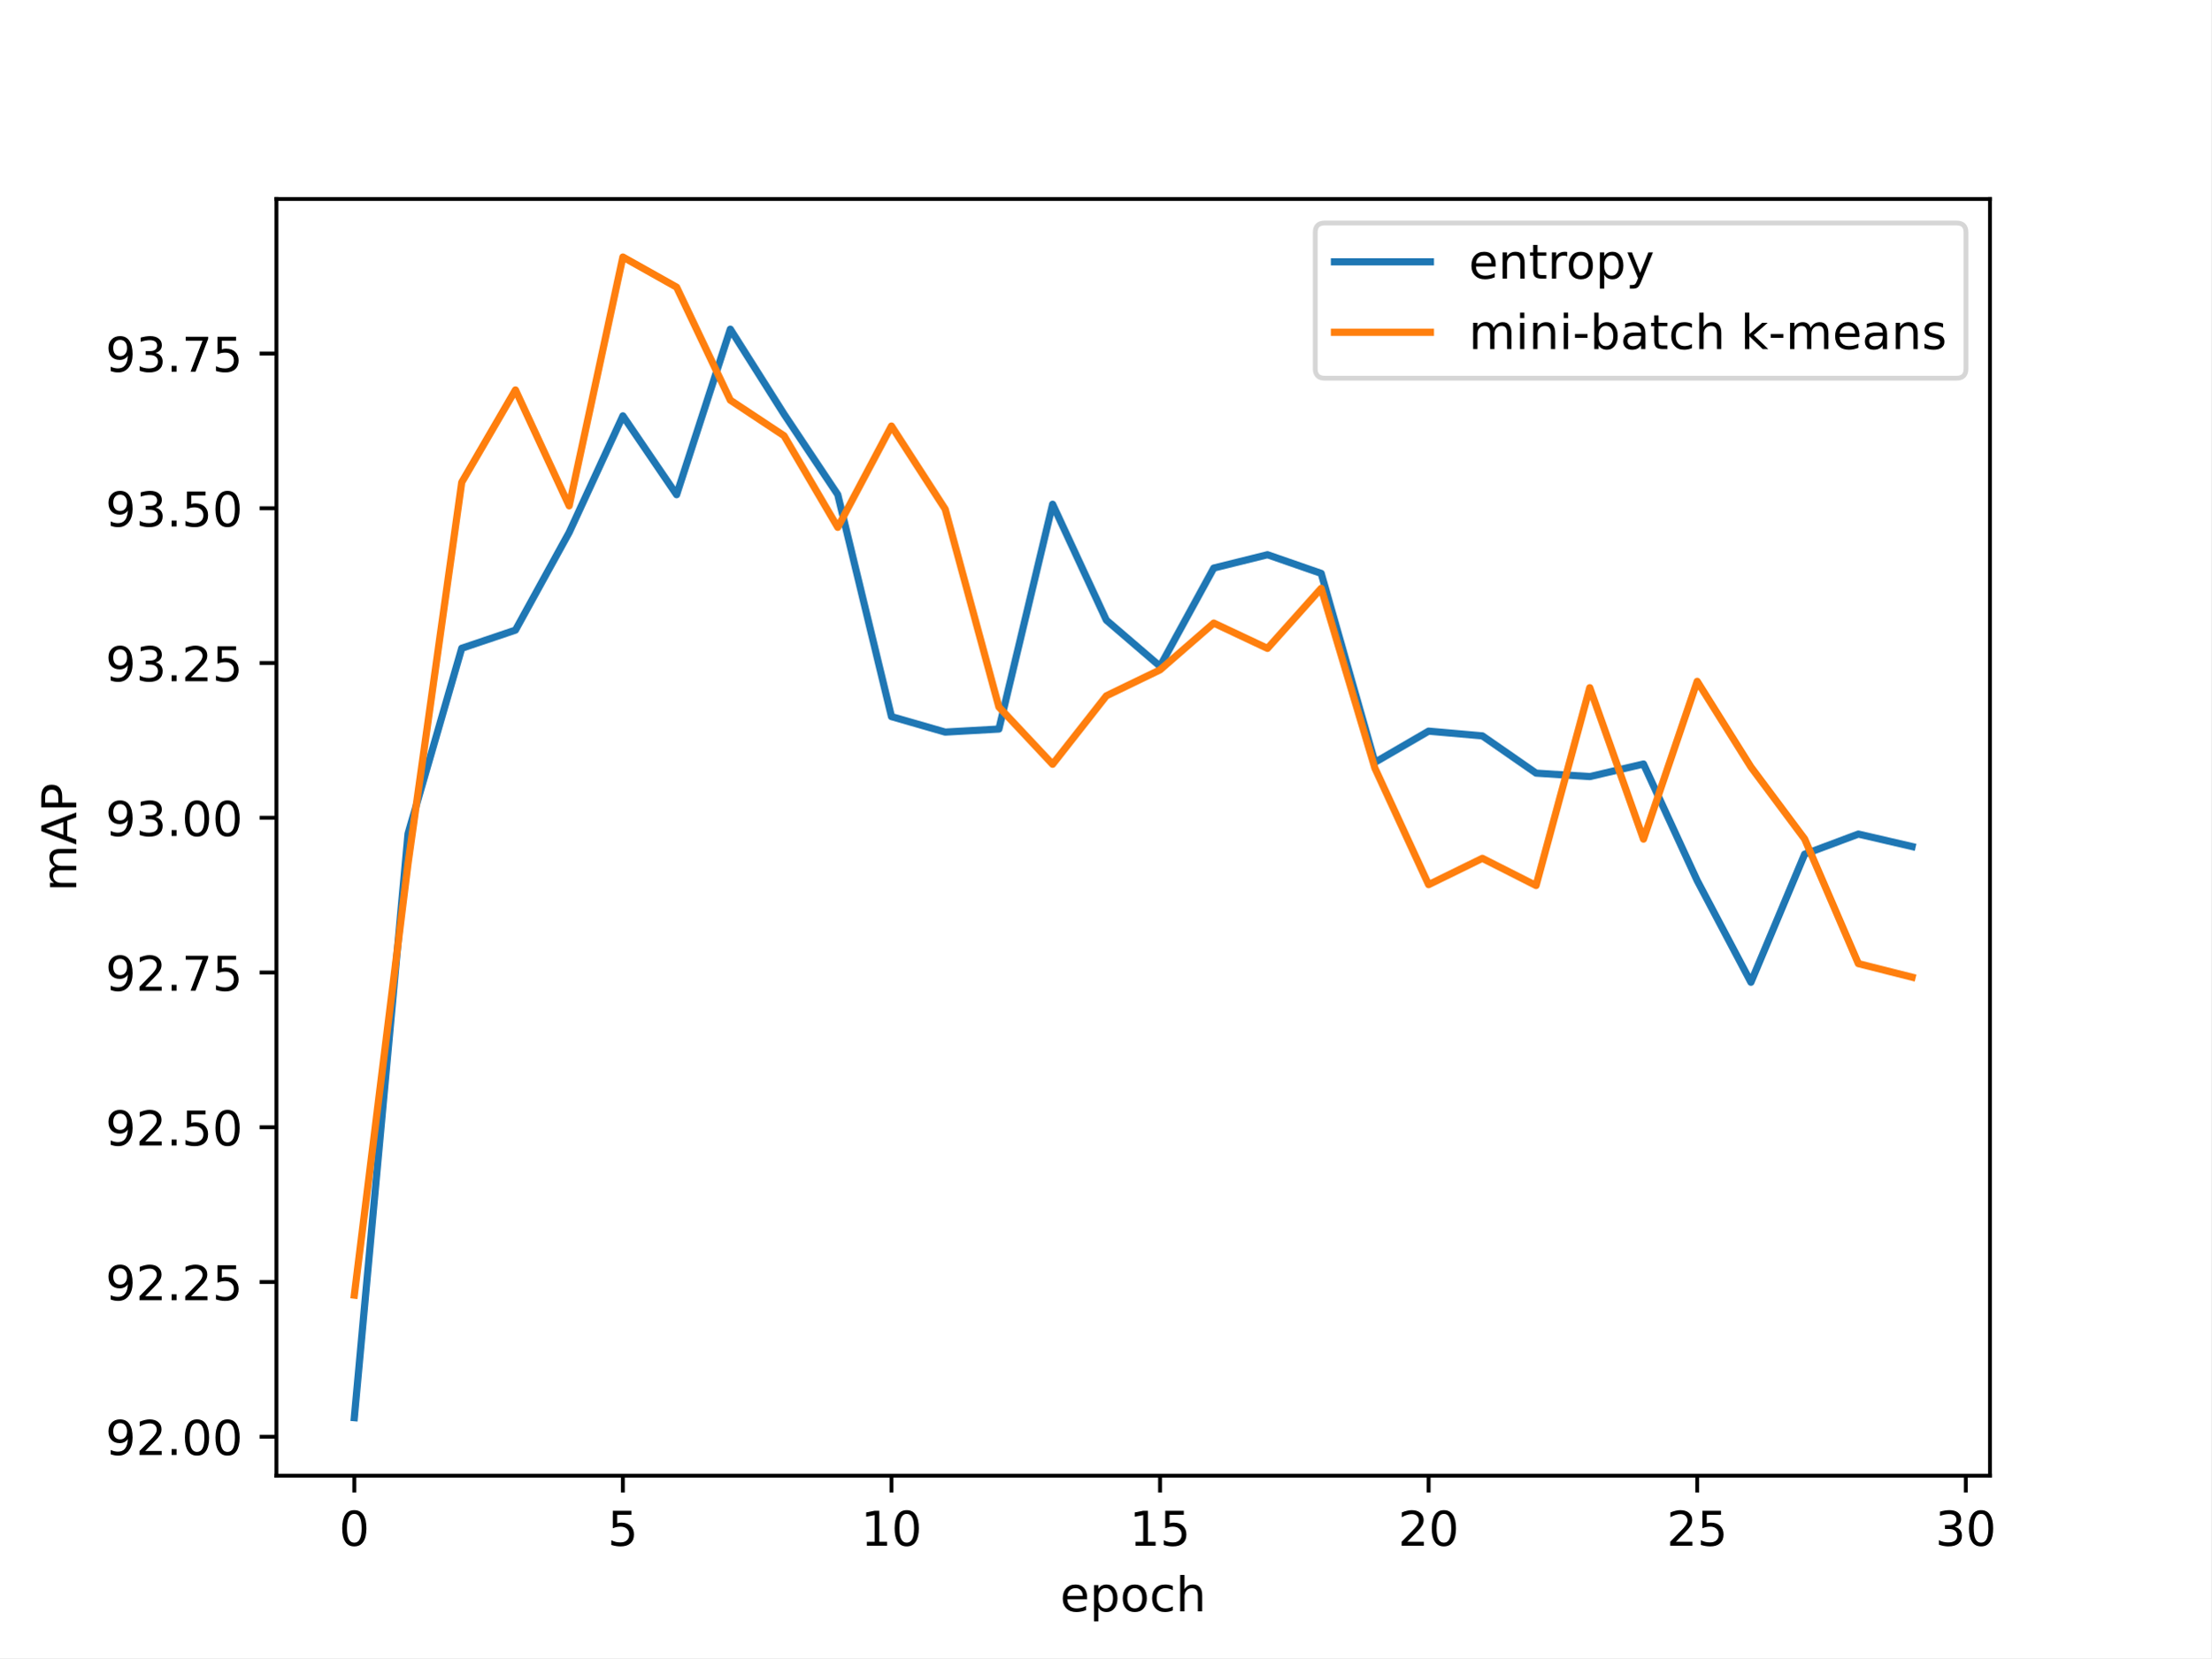
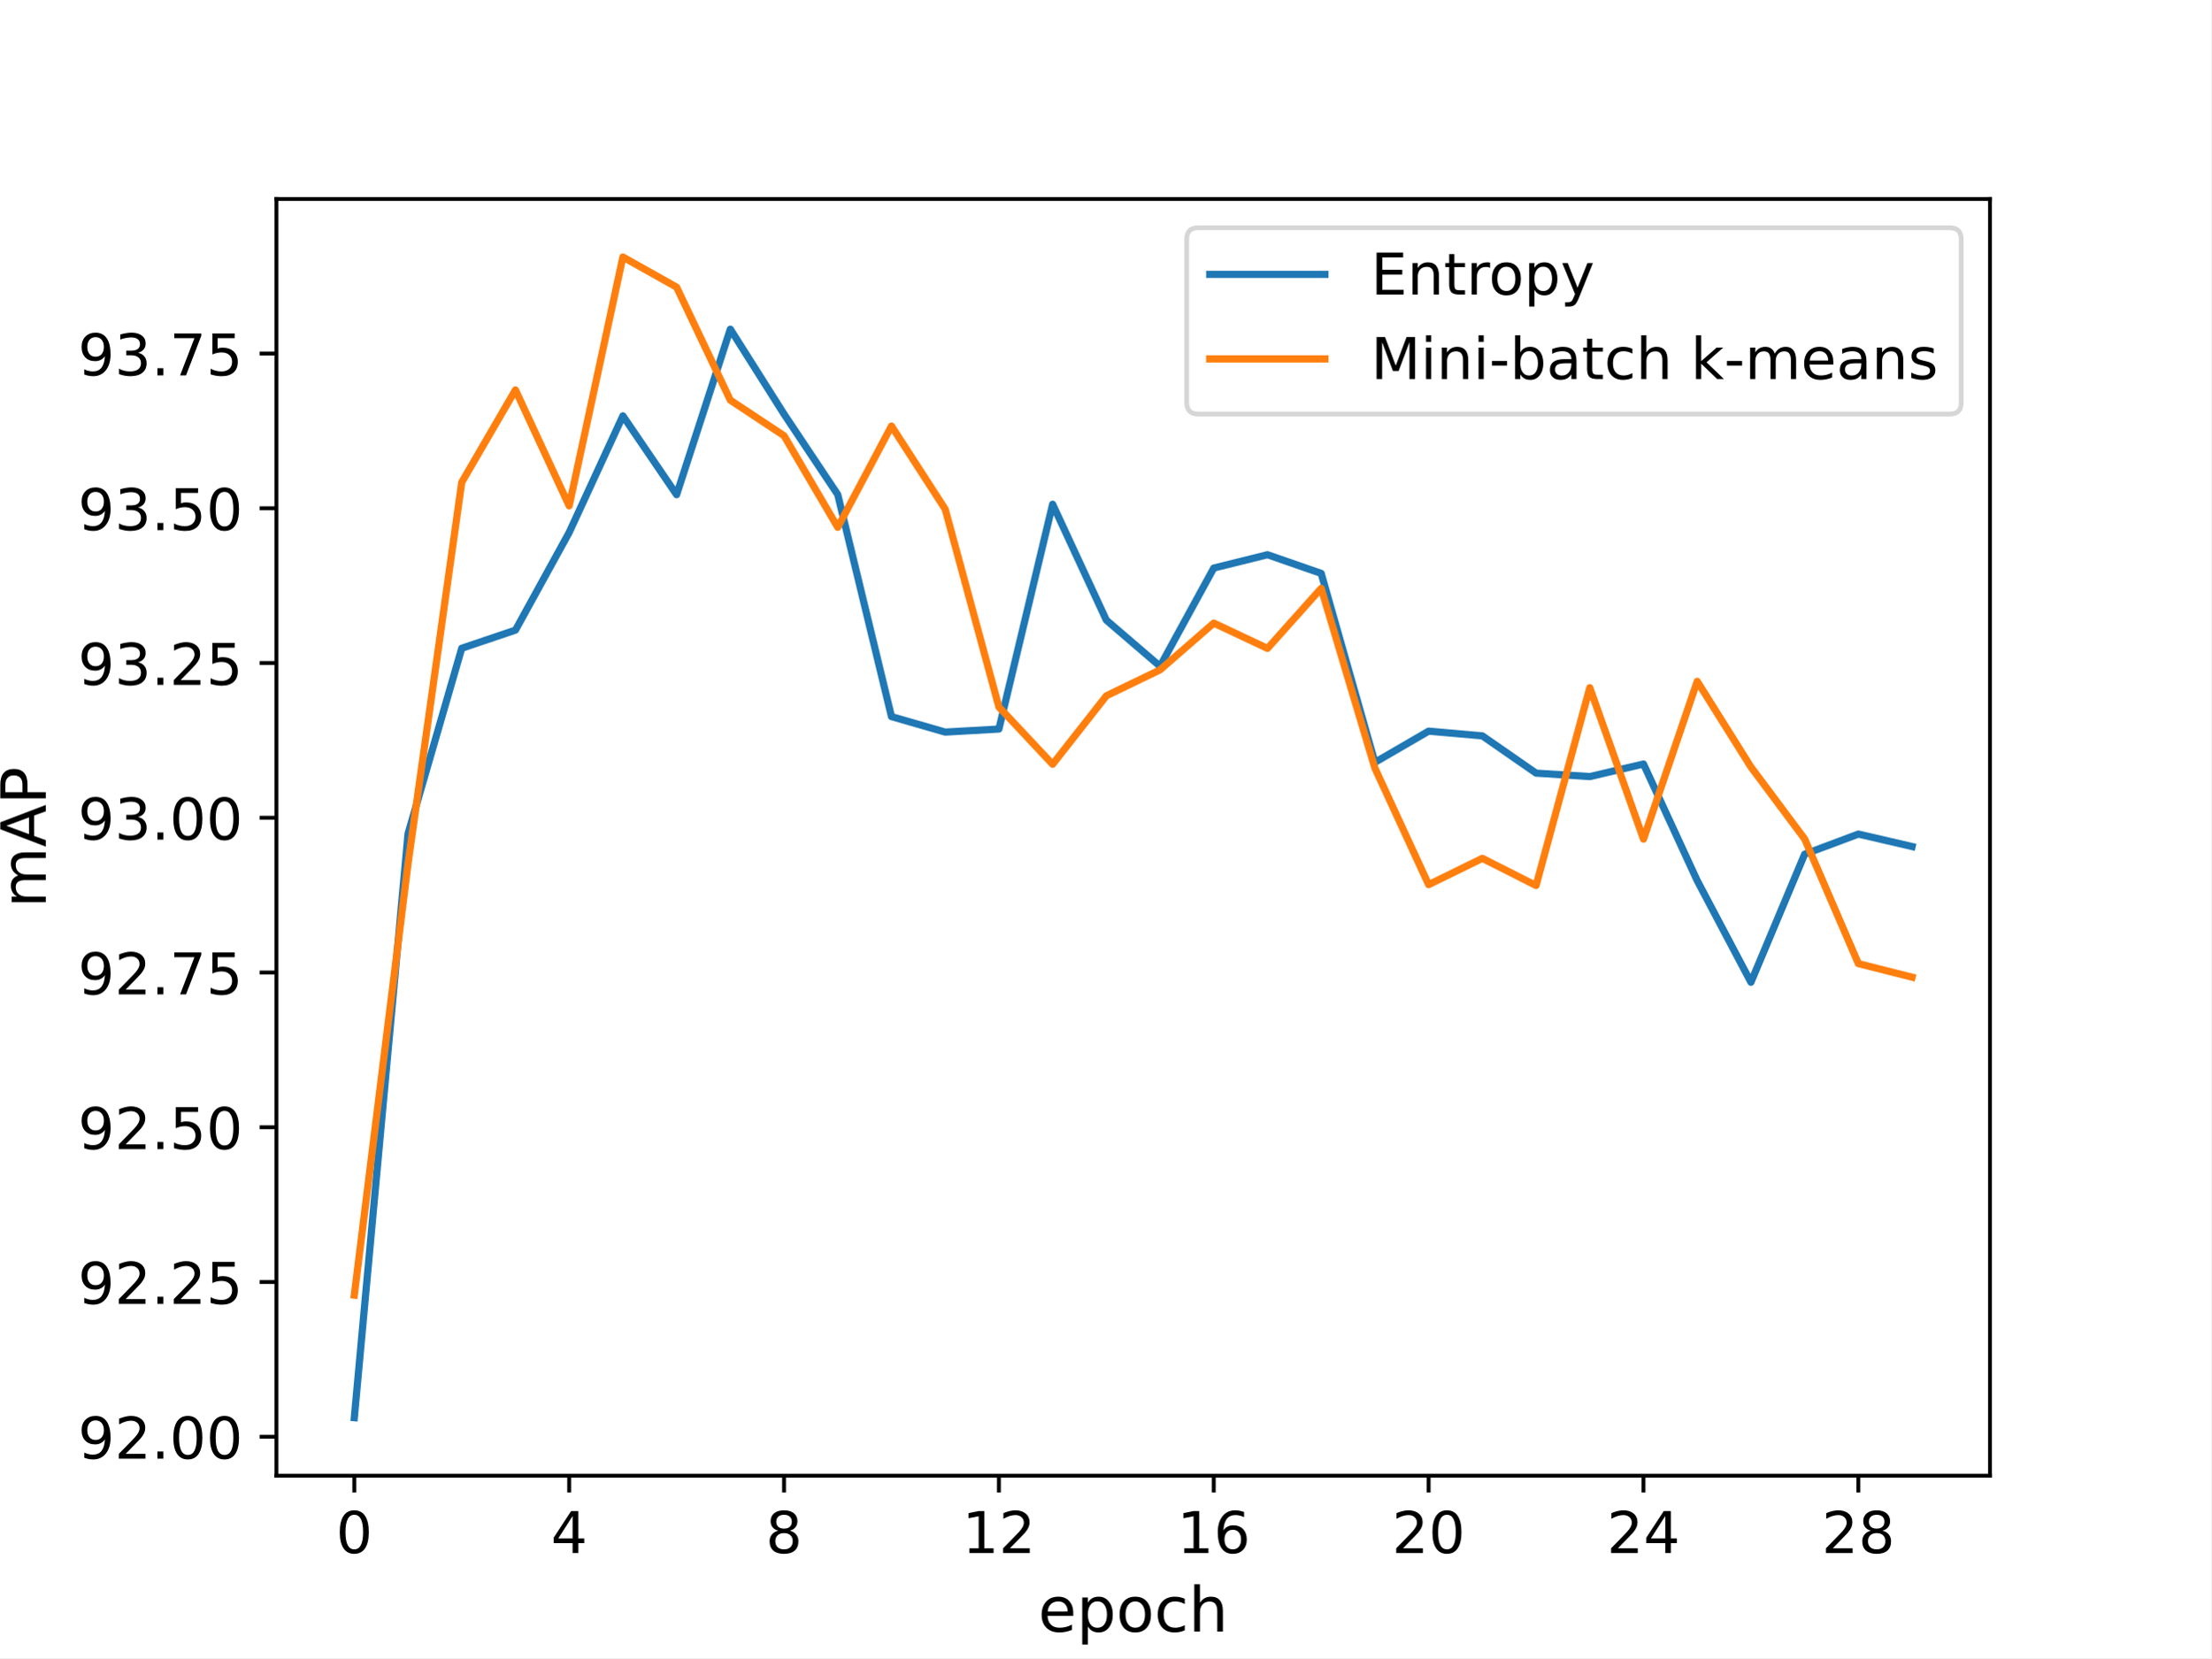
<svg xmlns="http://www.w3.org/2000/svg" xmlns:xlink="http://www.w3.org/1999/xlink" width="460.8pt" height="345.6pt" viewBox="0 0 460.8 345.6" version="1.1">
  <defs>
    <style type="text/css">*{stroke-linejoin: round; stroke-linecap: butt}</style>
  </defs>
  <g id="figure_1">
    <g id="patch_1">
      <path d="M 0 345.6  L 460.8 345.6  L 460.8 0  L 0 0  z " style="fill: #ffffff" />
    </g>
    <g id="axes_1">
      <g id="patch_2">
        <path d="M 57.6 307.584  L 414.72 307.584  L 414.72 41.472  L 57.6 41.472  z " style="fill: #ffffff" />
      </g>
      <g id="matplotlib.axis_1">
        <g id="xtick_1">
          <g id="line2d_1">
            <defs>
-               <path id="mf0e7d2b809" d="M 0 0  L 0 3.5  " style="stroke: #000000; stroke-width: 0.8" />
-             </defs>
-             <g>
-               <use xlink:href="#mf0e7d2b809" x="73.833" y="307.584" style="stroke: #000000; stroke-width: 0.8" />
+               <path id="m9614fa2d9e" d="M 0 0  L 0 3.5  " style="stroke: #000000; stroke-width: 0.8" />
+             </defs>
+             <g>
+               <use xlink:href="#m9614fa2d9e" x="73.833" y="307.584" style="stroke: #000000; stroke-width: 0.8" />
            </g>
          </g>
          <g id="text_1">
-             <g transform="translate(70.65148 322.1824) scale(0.1 -0.1)">
+             <g transform="translate(70.01523 323.7021) scale(0.12 -0.12)">
              <defs>
                <path id="DejaVuSans-30" d="M 2034 4250  Q 1547 4250 1301 3770  Q 1056 3291 1056 2328  Q 1056 1369 1301 889  Q 1547 409 2034 409  Q 2525 409 2770 889  Q 3016 1369 3016 2328  Q 3016 3291 2770 3770  Q 2525 4250 2034 4250  z M 2034 4750  Q 2819 4750 3233 4129  Q 3647 3509 3647 2328  Q 3647 1150 3233 529  Q 2819 -91 2034 -91  Q 1250 -91 836 529  Q 422 1150 422 2328  Q 422 3509 836 4129  Q 1250 4750 2034 4750  z " transform="scale(0.015625)" />
              </defs>
              <use xlink:href="#DejaVuSans-30" />
            </g>
          </g>
        </g>
        <g id="xtick_2">
          <g id="line2d_2">
            <g>
-               <use xlink:href="#mf0e7d2b809" x="129.808" y="307.584" style="stroke: #000000; stroke-width: 0.8" />
+               <use xlink:href="#m9614fa2d9e" x="118.613" y="307.584" style="stroke: #000000; stroke-width: 0.8" />
            </g>
          </g>
          <g id="text_2">
-             <g transform="translate(126.6264 322.1824) scale(0.1 -0.1)">
-               <defs>
-                 <path id="DejaVuSans-35" d="M 691 4666  L 3169 4666  L 3169 4134  L 1269 4134  L 1269 2991  Q 1406 3038 1543 3061  Q 1681 3084 1819 3084  Q 2600 3084 3056 2656  Q 3513 2228 3513 1497  Q 3513 744 3044 326  Q 2575 -91 1722 -91  Q 1428 -91 1123 -41  Q 819 9 494 109  L 494 744  Q 775 591 1075 516  Q 1375 441 1709 441  Q 2250 441 2565 725  Q 2881 1009 2881 1497  Q 2881 1984 2565 2268  Q 2250 2553 1709 2553  Q 1456 2553 1204 2497  Q 953 2441 691 2322  L 691 4666  z " transform="scale(0.015625)" />
-               </defs>
-               <use xlink:href="#DejaVuSans-35" />
+             <g transform="translate(114.7952 323.7021) scale(0.12 -0.12)">
+               <defs>
+                 <path id="DejaVuSans-34" d="M 2419 4116  L 825 1625  L 2419 1625  L 2419 4116  z M 2253 4666  L 3047 4666  L 3047 1625  L 3713 1625  L 3713 1100  L 3047 1100  L 3047 0  L 2419 0  L 2419 1100  L 313 1100  L 313 1709  L 2253 4666  z " transform="scale(0.015625)" />
+               </defs>
+               <use xlink:href="#DejaVuSans-34" />
            </g>
          </g>
        </g>
        <g id="xtick_3">
          <g id="line2d_3">
            <g>
-               <use xlink:href="#mf0e7d2b809" x="185.783" y="307.584" style="stroke: #000000; stroke-width: 0.8" />
+               <use xlink:href="#m9614fa2d9e" x="163.393" y="307.584" style="stroke: #000000; stroke-width: 0.8" />
            </g>
          </g>
          <g id="text_3">
-             <g transform="translate(179.4201 322.1824) scale(0.1 -0.1)">
-               <defs>
-                 <path id="DejaVuSans-31" d="M 794 531  L 1825 531  L 1825 4091  L 703 3866  L 703 4441  L 1819 4666  L 2450 4666  L 2450 531  L 3481 531  L 3481 0  L 794 0  L 794 531  z " transform="scale(0.015625)" />
-               </defs>
-               <use xlink:href="#DejaVuSans-31" />
-               <use xlink:href="#DejaVuSans-30" x="63.623" />
+             <g transform="translate(159.5751 323.7021) scale(0.12 -0.12)">
+               <defs>
+                 <path id="DejaVuSans-38" d="M 2034 2216  Q 1584 2216 1326 1975  Q 1069 1734 1069 1313  Q 1069 891 1326 650  Q 1584 409 2034 409  Q 2484 409 2743 651  Q 3003 894 3003 1313  Q 3003 1734 2745 1975  Q 2488 2216 2034 2216  z M 1403 2484  Q 997 2584 770 2862  Q 544 3141 544 3541  Q 544 4100 942 4425  Q 1341 4750 2034 4750  Q 2731 4750 3128 4425  Q 3525 4100 3525 3541  Q 3525 3141 3298 2862  Q 3072 2584 2669 2484  Q 3125 2378 3379 2068  Q 3634 1759 3634 1313  Q 3634 634 3220 271  Q 2806 -91 2034 -91  Q 1263 -91 848 271  Q 434 634 434 1313  Q 434 1759 690 2068  Q 947 2378 1403 2484  z M 1172 3481  Q 1172 3119 1398 2916  Q 1625 2713 2034 2713  Q 2441 2713 2670 2916  Q 2900 3119 2900 3481  Q 2900 3844 2670 4047  Q 2441 4250 2034 4250  Q 1625 4250 1398 4047  Q 1172 3844 1172 3481  z " transform="scale(0.015625)" />
+               </defs>
+               <use xlink:href="#DejaVuSans-38" />
            </g>
          </g>
        </g>
        <g id="xtick_4">
          <g id="line2d_4">
            <g>
-               <use xlink:href="#mf0e7d2b809" x="241.757" y="307.584" style="stroke: #000000; stroke-width: 0.8" />
+               <use xlink:href="#m9614fa2d9e" x="208.173" y="307.584" style="stroke: #000000; stroke-width: 0.8" />
            </g>
          </g>
          <g id="text_4">
-             <g transform="translate(235.395 322.1824) scale(0.1 -0.1)">
+             <g transform="translate(200.5375 323.7021) scale(0.12 -0.12)">
+               <defs>
+                 <path id="DejaVuSans-31" d="M 794 531  L 1825 531  L 1825 4091  L 703 3866  L 703 4441  L 1819 4666  L 2450 4666  L 2450 531  L 3481 531  L 3481 0  L 794 0  L 794 531  z " transform="scale(0.015625)" />
+                 <path id="DejaVuSans-32" d="M 1228 531  L 3431 531  L 3431 0  L 469 0  L 469 531  Q 828 903 1448 1529  Q 2069 2156 2228 2338  Q 2531 2678 2651 2914  Q 2772 3150 2772 3378  Q 2772 3750 2511 3984  Q 2250 4219 1831 4219  Q 1534 4219 1204 4116  Q 875 4013 500 3803  L 500 4441  Q 881 4594 1212 4672  Q 1544 4750 1819 4750  Q 2544 4750 2975 4387  Q 3406 4025 3406 3419  Q 3406 3131 3298 2873  Q 3191 2616 2906 2266  Q 2828 2175 2409 1742  Q 1991 1309 1228 531  z " transform="scale(0.015625)" />
+               </defs>
              <use xlink:href="#DejaVuSans-31" />
-               <use xlink:href="#DejaVuSans-35" x="63.623" />
+               <use xlink:href="#DejaVuSans-32" x="63.623" />
            </g>
          </g>
        </g>
        <g id="xtick_5">
          <g id="line2d_5">
            <g>
-               <use xlink:href="#mf0e7d2b809" x="297.732" y="307.584" style="stroke: #000000; stroke-width: 0.8" />
+               <use xlink:href="#m9614fa2d9e" x="252.952" y="307.584" style="stroke: #000000; stroke-width: 0.8" />
            </g>
          </g>
          <g id="text_5">
-             <g transform="translate(291.3699 322.1824) scale(0.1 -0.1)">
-               <defs>
-                 <path id="DejaVuSans-32" d="M 1228 531  L 3431 531  L 3431 0  L 469 0  L 469 531  Q 828 903 1448 1529  Q 2069 2156 2228 2338  Q 2531 2678 2651 2914  Q 2772 3150 2772 3378  Q 2772 3750 2511 3984  Q 2250 4219 1831 4219  Q 1534 4219 1204 4116  Q 875 4013 500 3803  L 500 4441  Q 881 4594 1212 4672  Q 1544 4750 1819 4750  Q 2544 4750 2975 4387  Q 3406 4025 3406 3419  Q 3406 3131 3298 2873  Q 3191 2616 2906 2266  Q 2828 2175 2409 1742  Q 1991 1309 1228 531  z " transform="scale(0.015625)" />
-               </defs>
+             <g transform="translate(245.3175 323.7021) scale(0.12 -0.12)">
+               <defs>
+                 <path id="DejaVuSans-36" d="M 2113 2584  Q 1688 2584 1439 2293  Q 1191 2003 1191 1497  Q 1191 994 1439 701  Q 1688 409 2113 409  Q 2538 409 2786 701  Q 3034 994 3034 1497  Q 3034 2003 2786 2293  Q 2538 2584 2113 2584  z M 3366 4563  L 3366 3988  Q 3128 4100 2886 4159  Q 2644 4219 2406 4219  Q 1781 4219 1451 3797  Q 1122 3375 1075 2522  Q 1259 2794 1537 2939  Q 1816 3084 2150 3084  Q 2853 3084 3261 2657  Q 3669 2231 3669 1497  Q 3669 778 3244 343  Q 2819 -91 2113 -91  Q 1303 -91 875 529  Q 447 1150 447 2328  Q 447 3434 972 4092  Q 1497 4750 2381 4750  Q 2619 4750 2861 4703  Q 3103 4656 3366 4563  z " transform="scale(0.015625)" />
+               </defs>
+               <use xlink:href="#DejaVuSans-31" />
+               <use xlink:href="#DejaVuSans-36" x="63.623" />
+             </g>
+           </g>
+         </g>
+         <g id="xtick_6">
+           <g id="line2d_6">
+             <g>
+               <use xlink:href="#m9614fa2d9e" x="297.732" y="307.584" style="stroke: #000000; stroke-width: 0.8" />
+             </g>
+           </g>
+           <g id="text_6">
+             <g transform="translate(290.0974 323.7021) scale(0.12 -0.12)">
              <use xlink:href="#DejaVuSans-32" />
              <use xlink:href="#DejaVuSans-30" x="63.623" />
            </g>
          </g>
        </g>
-         <g id="xtick_6">
-           <g id="line2d_6">
-             <g>
-               <use xlink:href="#mf0e7d2b809" x="353.707" y="307.584" style="stroke: #000000; stroke-width: 0.8" />
-             </g>
-           </g>
-           <g id="text_6">
-             <g transform="translate(347.3448 322.1824) scale(0.1 -0.1)">
-               <use xlink:href="#DejaVuSans-32" />
-               <use xlink:href="#DejaVuSans-35" x="63.623" />
-             </g>
-           </g>
-         </g>
        <g id="xtick_7">
          <g id="line2d_7">
            <g>
-               <use xlink:href="#mf0e7d2b809" x="409.682" y="307.584" style="stroke: #000000; stroke-width: 0.8" />
+               <use xlink:href="#m9614fa2d9e" x="342.512" y="307.584" style="stroke: #000000; stroke-width: 0.8" />
            </g>
          </g>
          <g id="text_7">
-             <g transform="translate(403.3198 322.1824) scale(0.1 -0.1)">
-               <defs>
-                 <path id="DejaVuSans-33" d="M 2597 2516  Q 3050 2419 3304 2112  Q 3559 1806 3559 1356  Q 3559 666 3084 287  Q 2609 -91 1734 -91  Q 1441 -91 1130 -33  Q 819 25 488 141  L 488 750  Q 750 597 1062 519  Q 1375 441 1716 441  Q 2309 441 2620 675  Q 2931 909 2931 1356  Q 2931 1769 2642 2001  Q 2353 2234 1838 2234  L 1294 2234  L 1294 2753  L 1863 2753  Q 2328 2753 2575 2939  Q 2822 3125 2822 3475  Q 2822 3834 2567 4026  Q 2313 4219 1838 4219  Q 1578 4219 1281 4162  Q 984 4106 628 3988  L 628 4550  Q 988 4650 1302 4700  Q 1616 4750 1894 4750  Q 2613 4750 3031 4423  Q 3450 4097 3450 3541  Q 3450 3153 3228 2886  Q 3006 2619 2597 2516  z " transform="scale(0.015625)" />
-               </defs>
-               <use xlink:href="#DejaVuSans-33" />
-               <use xlink:href="#DejaVuSans-30" x="63.623" />
-             </g>
-           </g>
-         </g>
-         <g id="text_8">
-           <g transform="translate(220.9319 335.8606) scale(0.1 -0.1)">
+             <g transform="translate(334.8774 323.7021) scale(0.12 -0.12)">
+               <use xlink:href="#DejaVuSans-32" />
+               <use xlink:href="#DejaVuSans-34" x="63.623" />
+             </g>
+           </g>
+         </g>
+         <g id="xtick_8">
+           <g id="line2d_8">
+             <g>
+               <use xlink:href="#m9614fa2d9e" x="387.292" y="307.584" style="stroke: #000000; stroke-width: 0.8" />
+             </g>
+           </g>
+           <g id="text_8">
+             <g transform="translate(379.6573 323.7021) scale(0.12 -0.12)">
+               <use xlink:href="#DejaVuSans-32" />
+               <use xlink:href="#DejaVuSans-38" x="63.623" />
+             </g>
+           </g>
+         </g>
+         <g id="text_9">
+           <g transform="translate(216.3634 340.0757) scale(0.13 -0.13)">
            <defs>
              <path id="DejaVuSans-65" d="M 3597 1894  L 3597 1613  L 953 1613  Q 991 1019 1311 708  Q 1631 397 2203 397  Q 2534 397 2845 478  Q 3156 559 3463 722  L 3463 178  Q 3153 47 2828 -22  Q 2503 -91 2169 -91  Q 1331 -91 842 396  Q 353 884 353 1716  Q 353 2575 817 3079  Q 1281 3584 2069 3584  Q 2775 3584 3186 3129  Q 3597 2675 3597 1894  z M 3022 2063  Q 3016 2534 2758 2815  Q 2500 3097 2075 3097  Q 1594 3097 1305 2825  Q 1016 2553 972 2059  L 3022 2063  z " transform="scale(0.015625)" />
              <path id="DejaVuSans-70" d="M 1159 525  L 1159 -1331  L 581 -1331  L 581 3500  L 1159 3500  L 1159 2969  Q 1341 3281 1617 3432  Q 1894 3584 2278 3584  Q 2916 3584 3314 3078  Q 3713 2572 3713 1747  Q 3713 922 3314 415  Q 2916 -91 2278 -91  Q 1894 -91 1617 61  Q 1341 213 1159 525  z M 3116 1747  Q 3116 2381 2855 2742  Q 2594 3103 2138 3103  Q 1681 3103 1420 2742  Q 1159 2381 1159 1747  Q 1159 1113 1420 752  Q 1681 391 2138 391  Q 2594 391 2855 752  Q 3116 1113 3116 1747  z " transform="scale(0.015625)" />
              <path id="DejaVuSans-6f" d="M 1959 3097  Q 1497 3097 1228 2736  Q 959 2375 959 1747  Q 959 1119 1226 758  Q 1494 397 1959 397  Q 2419 397 2687 759  Q 2956 1122 2956 1747  Q 2956 2369 2687 2733  Q 2419 3097 1959 3097  z M 1959 3584  Q 2709 3584 3137 3096  Q 3566 2609 3566 1747  Q 3566 888 3137 398  Q 2709 -91 1959 -91  Q 1206 -91 779 398  Q 353 888 353 1747  Q 353 2609 779 3096  Q 1206 3584 1959 3584  z " transform="scale(0.015625)" />
              <path id="DejaVuSans-63" d="M 3122 3366  L 3122 2828  Q 2878 2963 2633 3030  Q 2388 3097 2138 3097  Q 1578 3097 1268 2742  Q 959 2388 959 1747  Q 959 1106 1268 751  Q 1578 397 2138 397  Q 2388 397 2633 464  Q 2878 531 3122 666  L 3122 134  Q 2881 22 2623 -34  Q 2366 -91 2075 -91  Q 1284 -91 818 406  Q 353 903 353 1747  Q 353 2603 823 3093  Q 1294 3584 2113 3584  Q 2378 3584 2631 3529  Q 2884 3475 3122 3366  z " transform="scale(0.015625)" />
              <path id="DejaVuSans-68" d="M 3513 2113  L 3513 0  L 2938 0  L 2938 2094  Q 2938 2591 2744 2837  Q 2550 3084 2163 3084  Q 1697 3084 1428 2787  Q 1159 2491 1159 1978  L 1159 0  L 581 0  L 581 4863  L 1159 4863  L 1159 2956  Q 1366 3272 1645 3428  Q 1925 3584 2291 3584  Q 2894 3584 3203 3211  Q 3513 2838 3513 2113  z " transform="scale(0.015625)" />
            </defs>
            <use xlink:href="#DejaVuSans-65" />
            <use xlink:href="#DejaVuSans-70" x="61.523" />
            <use xlink:href="#DejaVuSans-6f" x="125" />
            <use xlink:href="#DejaVuSans-63" x="186.182" />
            <use xlink:href="#DejaVuSans-68" x="241.162" />
          </g>
        </g>
      </g>
      <g id="matplotlib.axis_2">
        <g id="ytick_1">
-           <g id="line2d_8">
-             <defs>
-               <path id="me0f655613b" d="M 0 0  L -3.5 0  " style="stroke: #000000; stroke-width: 0.8" />
-             </defs>
-             <g>
-               <use xlink:href="#me0f655613b" x="57.6" y="299.468" style="stroke: #000000; stroke-width: 0.8" />
-             </g>
-           </g>
-           <g id="text_9">
-             <g transform="translate(21.97188 303.267) scale(0.1 -0.1)">
+           <g id="line2d_9">
+             <defs>
+               <path id="m86a0bb98fb" d="M 0 0  L -3.5 0  " style="stroke: #000000; stroke-width: 0.8" />
+             </defs>
+             <g>
+               <use xlink:href="#m86a0bb98fb" x="57.6" y="299.468" style="stroke: #000000; stroke-width: 0.8" />
+             </g>
+           </g>
+           <g id="text_10">
+             <g transform="translate(16.24625 304.0269) scale(0.12 -0.12)">
              <defs>
                <path id="DejaVuSans-39" d="M 703 97  L 703 672  Q 941 559 1184 500  Q 1428 441 1663 441  Q 2288 441 2617 861  Q 2947 1281 2994 2138  Q 2813 1869 2534 1725  Q 2256 1581 1919 1581  Q 1219 1581 811 2004  Q 403 2428 403 3163  Q 403 3881 828 4315  Q 1253 4750 1959 4750  Q 2769 4750 3195 4129  Q 3622 3509 3622 2328  Q 3622 1225 3098 567  Q 2575 -91 1691 -91  Q 1453 -91 1209 -44  Q 966 3 703 97  z M 1959 2075  Q 2384 2075 2632 2365  Q 2881 2656 2881 3163  Q 2881 3666 2632 3958  Q 2384 4250 1959 4250  Q 1534 4250 1286 3958  Q 1038 3666 1038 3163  Q 1038 2656 1286 2365  Q 1534 2075 1959 2075  z " transform="scale(0.015625)" />
                <path id="DejaVuSans-2e" d="M 684 794  L 1344 794  L 1344 0  L 684 0  L 684 794  z " transform="scale(0.015625)" />
              </defs>
              <use xlink:href="#DejaVuSans-39" />
              <use xlink:href="#DejaVuSans-32" x="63.623" />
              <use xlink:href="#DejaVuSans-2e" x="127.246" />
              <use xlink:href="#DejaVuSans-30" x="159.033" />
              <use xlink:href="#DejaVuSans-30" x="222.656" />
            </g>
          </g>
        </g>
        <g id="ytick_2">
-           <g id="line2d_9">
-             <g>
-               <use xlink:href="#me0f655613b" x="57.6" y="267.212" style="stroke: #000000; stroke-width: 0.8" />
-             </g>
-           </g>
-           <g id="text_10">
-             <g transform="translate(21.97188 271.0113) scale(0.1 -0.1)">
+           <g id="line2d_10">
+             <g>
+               <use xlink:href="#m86a0bb98fb" x="57.6" y="267.212" style="stroke: #000000; stroke-width: 0.8" />
+             </g>
+           </g>
+           <g id="text_11">
+             <g transform="translate(16.24625 271.7711) scale(0.12 -0.12)">
+               <defs>
+                 <path id="DejaVuSans-35" d="M 691 4666  L 3169 4666  L 3169 4134  L 1269 4134  L 1269 2991  Q 1406 3038 1543 3061  Q 1681 3084 1819 3084  Q 2600 3084 3056 2656  Q 3513 2228 3513 1497  Q 3513 744 3044 326  Q 2575 -91 1722 -91  Q 1428 -91 1123 -41  Q 819 9 494 109  L 494 744  Q 775 591 1075 516  Q 1375 441 1709 441  Q 2250 441 2565 725  Q 2881 1009 2881 1497  Q 2881 1984 2565 2268  Q 2250 2553 1709 2553  Q 1456 2553 1204 2497  Q 953 2441 691 2322  L 691 4666  z " transform="scale(0.015625)" />
+               </defs>
              <use xlink:href="#DejaVuSans-39" />
              <use xlink:href="#DejaVuSans-32" x="63.623" />
              <use xlink:href="#DejaVuSans-2e" x="127.246" />
              <use xlink:href="#DejaVuSans-32" x="159.033" />
              <use xlink:href="#DejaVuSans-35" x="222.656" />
            </g>
          </g>
        </g>
        <g id="ytick_3">
-           <g id="line2d_10">
-             <g>
-               <use xlink:href="#me0f655613b" x="57.6" y="234.956" style="stroke: #000000; stroke-width: 0.8" />
-             </g>
-           </g>
-           <g id="text_11">
-             <g transform="translate(21.97188 238.7555) scale(0.1 -0.1)">
+           <g id="line2d_11">
+             <g>
+               <use xlink:href="#m86a0bb98fb" x="57.6" y="234.956" style="stroke: #000000; stroke-width: 0.8" />
+             </g>
+           </g>
+           <g id="text_12">
+             <g transform="translate(16.24625 239.5154) scale(0.12 -0.12)">
              <use xlink:href="#DejaVuSans-39" />
              <use xlink:href="#DejaVuSans-32" x="63.623" />
              <use xlink:href="#DejaVuSans-2e" x="127.246" />
              <use xlink:href="#DejaVuSans-35" x="159.033" />
              <use xlink:href="#DejaVuSans-30" x="222.656" />
            </g>
          </g>
        </g>
        <g id="ytick_4">
-           <g id="line2d_11">
-             <g>
-               <use xlink:href="#me0f655613b" x="57.6" y="202.701" style="stroke: #000000; stroke-width: 0.8" />
-             </g>
-           </g>
-           <g id="text_12">
-             <g transform="translate(21.97188 206.4998) scale(0.1 -0.1)">
+           <g id="line2d_12">
+             <g>
+               <use xlink:href="#m86a0bb98fb" x="57.6" y="202.701" style="stroke: #000000; stroke-width: 0.8" />
+             </g>
+           </g>
+           <g id="text_13">
+             <g transform="translate(16.24625 207.2596) scale(0.12 -0.12)">
              <defs>
                <path id="DejaVuSans-37" d="M 525 4666  L 3525 4666  L 3525 4397  L 1831 0  L 1172 0  L 2766 4134  L 525 4134  L 525 4666  z " transform="scale(0.015625)" />
              </defs>
              <use xlink:href="#DejaVuSans-39" />
              <use xlink:href="#DejaVuSans-32" x="63.623" />
              <use xlink:href="#DejaVuSans-2e" x="127.246" />
              <use xlink:href="#DejaVuSans-37" x="159.033" />
              <use xlink:href="#DejaVuSans-35" x="222.656" />
            </g>
          </g>
        </g>
        <g id="ytick_5">
-           <g id="line2d_12">
-             <g>
-               <use xlink:href="#me0f655613b" x="57.6" y="170.445" style="stroke: #000000; stroke-width: 0.8" />
-             </g>
-           </g>
-           <g id="text_13">
-             <g transform="translate(21.97188 174.2441) scale(0.1 -0.1)">
+           <g id="line2d_13">
+             <g>
+               <use xlink:href="#m86a0bb98fb" x="57.6" y="170.445" style="stroke: #000000; stroke-width: 0.8" />
+             </g>
+           </g>
+           <g id="text_14">
+             <g transform="translate(16.24625 175.0039) scale(0.12 -0.12)">
+               <defs>
+                 <path id="DejaVuSans-33" d="M 2597 2516  Q 3050 2419 3304 2112  Q 3559 1806 3559 1356  Q 3559 666 3084 287  Q 2609 -91 1734 -91  Q 1441 -91 1130 -33  Q 819 25 488 141  L 488 750  Q 750 597 1062 519  Q 1375 441 1716 441  Q 2309 441 2620 675  Q 2931 909 2931 1356  Q 2931 1769 2642 2001  Q 2353 2234 1838 2234  L 1294 2234  L 1294 2753  L 1863 2753  Q 2328 2753 2575 2939  Q 2822 3125 2822 3475  Q 2822 3834 2567 4026  Q 2313 4219 1838 4219  Q 1578 4219 1281 4162  Q 984 4106 628 3988  L 628 4550  Q 988 4650 1302 4700  Q 1616 4750 1894 4750  Q 2613 4750 3031 4423  Q 3450 4097 3450 3541  Q 3450 3153 3228 2886  Q 3006 2619 2597 2516  z " transform="scale(0.015625)" />
+               </defs>
              <use xlink:href="#DejaVuSans-39" />
              <use xlink:href="#DejaVuSans-33" x="63.623" />
              <use xlink:href="#DejaVuSans-2e" x="127.246" />
              <use xlink:href="#DejaVuSans-30" x="159.033" />
              <use xlink:href="#DejaVuSans-30" x="222.656" />
            </g>
          </g>
        </g>
        <g id="ytick_6">
-           <g id="line2d_13">
-             <g>
-               <use xlink:href="#me0f655613b" x="57.6" y="138.189" style="stroke: #000000; stroke-width: 0.8" />
-             </g>
-           </g>
-           <g id="text_14">
-             <g transform="translate(21.97188 141.9883) scale(0.1 -0.1)">
+           <g id="line2d_14">
+             <g>
+               <use xlink:href="#m86a0bb98fb" x="57.6" y="138.189" style="stroke: #000000; stroke-width: 0.8" />
+             </g>
+           </g>
+           <g id="text_15">
+             <g transform="translate(16.24625 142.7482) scale(0.12 -0.12)">
              <use xlink:href="#DejaVuSans-39" />
              <use xlink:href="#DejaVuSans-33" x="63.623" />
              <use xlink:href="#DejaVuSans-2e" x="127.246" />
              <use xlink:href="#DejaVuSans-32" x="159.033" />
              <use xlink:href="#DejaVuSans-35" x="222.656" />
            </g>
          </g>
        </g>
        <g id="ytick_7">
-           <g id="line2d_14">
-             <g>
-               <use xlink:href="#me0f655613b" x="57.6" y="105.933" style="stroke: #000000; stroke-width: 0.8" />
-             </g>
-           </g>
-           <g id="text_15">
-             <g transform="translate(21.97188 109.7326) scale(0.1 -0.1)">
+           <g id="line2d_15">
+             <g>
+               <use xlink:href="#m86a0bb98fb" x="57.6" y="105.933" style="stroke: #000000; stroke-width: 0.8" />
+             </g>
+           </g>
+           <g id="text_16">
+             <g transform="translate(16.24625 110.4924) scale(0.12 -0.12)">
              <use xlink:href="#DejaVuSans-39" />
              <use xlink:href="#DejaVuSans-33" x="63.623" />
              <use xlink:href="#DejaVuSans-2e" x="127.246" />
              <use xlink:href="#DejaVuSans-35" x="159.033" />
              <use xlink:href="#DejaVuSans-30" x="222.656" />
            </g>
          </g>
        </g>
        <g id="ytick_8">
-           <g id="line2d_15">
-             <g>
-               <use xlink:href="#me0f655613b" x="57.6" y="73.678" style="stroke: #000000; stroke-width: 0.8" />
-             </g>
-           </g>
-           <g id="text_16">
-             <g transform="translate(21.97188 77.47685) scale(0.1 -0.1)">
+           <g id="line2d_16">
+             <g>
+               <use xlink:href="#m86a0bb98fb" x="57.6" y="73.678" style="stroke: #000000; stroke-width: 0.8" />
+             </g>
+           </g>
+           <g id="text_17">
+             <g transform="translate(16.24625 78.2367) scale(0.12 -0.12)">
              <use xlink:href="#DejaVuSans-39" />
              <use xlink:href="#DejaVuSans-33" x="63.623" />
              <use xlink:href="#DejaVuSans-2e" x="127.246" />
              <use xlink:href="#DejaVuSans-37" x="159.033" />
              <use xlink:href="#DejaVuSans-35" x="222.656" />
            </g>
          </g>
        </g>
-         <g id="text_17">
-           <g transform="translate(15.89219 185.8335) rotate(-90) scale(0.1 -0.1)">
+         <g id="text_18">
+           <g transform="translate(9.542656 189.2251) rotate(-90) scale(0.13 -0.13)">
            <defs>
              <path id="DejaVuSans-6d" d="M 3328 2828  Q 3544 3216 3844 3400  Q 4144 3584 4550 3584  Q 5097 3584 5394 3201  Q 5691 2819 5691 2113  L 5691 0  L 5113 0  L 5113 2094  Q 5113 2597 4934 2840  Q 4756 3084 4391 3084  Q 3944 3084 3684 2787  Q 3425 2491 3425 1978  L 3425 0  L 2847 0  L 2847 2094  Q 2847 2600 2669 2842  Q 2491 3084 2119 3084  Q 1678 3084 1418 2786  Q 1159 2488 1159 1978  L 1159 0  L 581 0  L 581 3500  L 1159 3500  L 1159 2956  Q 1356 3278 1631 3431  Q 1906 3584 2284 3584  Q 2666 3584 2933 3390  Q 3200 3197 3328 2828  z " transform="scale(0.015625)" />
              <path id="DejaVuSans-41" d="M 2188 4044  L 1331 1722  L 3047 1722  L 2188 4044  z M 1831 4666  L 2547 4666  L 4325 0  L 3669 0  L 3244 1197  L 1141 1197  L 716 0  L 50 0  L 1831 4666  z " transform="scale(0.015625)" />
              <path id="DejaVuSans-50" d="M 1259 4147  L 1259 2394  L 2053 2394  Q 2494 2394 2734 2622  Q 2975 2850 2975 3272  Q 2975 3691 2734 3919  Q 2494 4147 2053 4147  L 1259 4147  z M 628 4666  L 2053 4666  Q 2838 4666 3239 4311  Q 3641 3956 3641 3272  Q 3641 2581 3239 2228  Q 2838 1875 2053 1875  L 1259 1875  L 1259 0  L 628 0  L 628 4666  z " transform="scale(0.015625)" />
            </defs>
            <use xlink:href="#DejaVuSans-6d" />
            <use xlink:href="#DejaVuSans-41" x="97.412" />
            <use xlink:href="#DejaVuSans-50" x="165.82" />
          </g>
        </g>
      </g>
-       <g id="line2d_16">
-         <path d="M 73.833 295.488  L 85.028 173.793  L 96.223 135.116  L 107.418 131.335  L 118.613 110.975  L 129.808 86.673  L 141.003 103.108  L 152.198 68.608  L 163.393 86.312  L 174.588 103.09  L 185.783 149.361  L 196.978 152.589  L 208.173 151.954  L 219.368 105.096  L 230.563 129.257  L 241.757 138.869  L 252.952 118.397  L 264.147 115.62  L 275.342 119.508  L 286.537 158.893  L 297.732 152.393  L 308.927 153.376  L 320.122 161.143  L 331.317 161.86  L 342.512 159.244  L 353.707 183.548  L 364.902 204.732  L 376.097 178.037  L 387.292 173.846  L 398.487 176.444  " clip-path="url(#p32784e8b69)" style="fill: none; stroke: #1f77b4; stroke-width: 1.5; stroke-linecap: square" />
-       </g>
      <g id="line2d_17">
-         <path d="M 73.833 269.942  L 85.028 180.01  L 96.223 100.528  L 107.418 81.274  L 118.613 105.423  L 129.808 53.568  L 141.003 59.853  L 152.198 83.406  L 163.393 90.821  L 174.588 109.912  L 185.783 88.798  L 196.978 106.121  L 208.173 147.362  L 219.368 159.297  L 230.563 145.032  L 241.757 139.615  L 252.952 129.869  L 264.147 135.142  L 275.342 122.627  L 286.537 160.11  L 297.732 184.388  L 308.927 178.904  L 320.122 184.571  L 331.317 143.34  L 342.512 174.897  L 353.707 142.011  L 364.902 159.861  L 376.097 174.865  L 387.292 200.85  L 398.487 203.678  " clip-path="url(#p32784e8b69)" style="fill: none; stroke: #ff7f0e; stroke-width: 1.5; stroke-linecap: square" />
+         <path d="M 73.833 295.488  L 85.028 173.793  L 96.223 135.116  L 107.418 131.335  L 118.613 110.975  L 129.808 86.673  L 141.003 103.108  L 152.198 68.608  L 163.393 86.312  L 174.588 103.09  L 185.783 149.361  L 196.978 152.589  L 208.173 151.954  L 219.368 105.096  L 230.563 129.257  L 241.757 138.869  L 252.952 118.397  L 264.147 115.62  L 275.342 119.508  L 286.537 158.893  L 297.732 152.393  L 308.927 153.376  L 320.122 161.143  L 331.317 161.86  L 342.512 159.244  L 353.707 183.548  L 364.902 204.732  L 376.097 178.037  L 387.292 173.846  L 398.487 176.444  " clip-path="url(#p66e0d93abb)" style="fill: none; stroke: #1f77b4; stroke-width: 1.5; stroke-linecap: square" />
+       </g>
+       <g id="line2d_18">
+         <path d="M 73.833 269.942  L 85.028 180.01  L 96.223 100.528  L 107.418 81.274  L 118.613 105.423  L 129.808 53.568  L 141.003 59.853  L 152.198 83.406  L 163.393 90.821  L 174.588 109.912  L 185.783 88.798  L 196.978 106.121  L 208.173 147.362  L 219.368 159.297  L 230.563 145.032  L 241.757 139.615  L 252.952 129.869  L 264.147 135.142  L 275.342 122.627  L 286.537 160.11  L 297.732 184.388  L 308.927 178.904  L 320.122 184.571  L 331.317 143.34  L 342.512 174.897  L 353.707 142.011  L 364.902 159.861  L 376.097 174.865  L 387.292 200.85  L 398.487 203.678  " clip-path="url(#p66e0d93abb)" style="fill: none; stroke: #ff7f0e; stroke-width: 1.5; stroke-linecap: square" />
      </g>
      <g id="patch_3">
        <path d="M 57.6 307.584  L 57.6 41.472  " style="fill: none; stroke: #000000; stroke-width: 0.8; stroke-linejoin: miter; stroke-linecap: square" />
      </g>
      <g id="patch_4">
        <path d="M 414.72 307.584  L 414.72 41.472  " style="fill: none; stroke: #000000; stroke-width: 0.8; stroke-linejoin: miter; stroke-linecap: square" />
      </g>
      <g id="patch_5">
        <path d="M 57.6 307.584  L 414.72 307.584  " style="fill: none; stroke: #000000; stroke-width: 0.8; stroke-linejoin: miter; stroke-linecap: square" />
      </g>
      <g id="patch_6">
        <path d="M 57.6 41.472  L 414.72 41.472  " style="fill: none; stroke: #000000; stroke-width: 0.8; stroke-linejoin: miter; stroke-linecap: square" />
      </g>
      <g id="legend_1">
        <g id="patch_7">
-           <path d="M 276.1 78.828  L 407.72 78.828  Q 409.72 78.828 409.72 76.828  L 409.72 48.472  Q 409.72 46.472 407.72 46.472  L 276.1 46.472  Q 274.1 46.472 274.1 48.472  L 274.1 76.828  Q 274.1 78.828 276.1 78.828  z " style="fill: #ffffff; opacity: 0.8; stroke: #cccccc; stroke-linejoin: miter" />
-         </g>
-         <g id="line2d_18">
-           <path d="M 278.1 54.57  L 288.1 54.57  L 298.1 54.57  " style="fill: none; stroke: #1f77b4; stroke-width: 1.5; stroke-linecap: square" />
-         </g>
-         <g id="text_18">
-           <g transform="translate(306.0997 58.07044) scale(0.1 -0.1)">
-             <defs>
+           <path d="M 249.711 86.299  L 406.32 86.299  Q 408.72 86.299 408.72 83.9  L 408.72 49.872  Q 408.72 47.472 406.32 47.472  L 249.711 47.472  Q 247.311 47.472 247.311 49.872  L 247.311 83.9  Q 247.311 86.299 249.711 86.299  z " style="fill: #ffffff; opacity: 0.8; stroke: #cccccc; stroke-linejoin: miter" />
+         </g>
+         <g id="line2d_19">
+           <path d="M 252.111 57.19  L 264.111 57.19  L 276.111 57.19  " style="fill: none; stroke: #1f77b4; stroke-width: 1.5; stroke-linecap: square" />
+         </g>
+         <g id="text_19">
+           <g transform="translate(285.7106 61.39012) scale(0.12 -0.12)">
+             <defs>
+               <path id="DejaVuSans-45" d="M 628 4666  L 3578 4666  L 3578 4134  L 1259 4134  L 1259 2753  L 3481 2753  L 3481 2222  L 1259 2222  L 1259 531  L 3634 531  L 3634 0  L 628 0  L 628 4666  z " transform="scale(0.015625)" />
              <path id="DejaVuSans-6e" d="M 3513 2113  L 3513 0  L 2938 0  L 2938 2094  Q 2938 2591 2744 2837  Q 2550 3084 2163 3084  Q 1697 3084 1428 2787  Q 1159 2491 1159 1978  L 1159 0  L 581 0  L 581 3500  L 1159 3500  L 1159 2956  Q 1366 3272 1645 3428  Q 1925 3584 2291 3584  Q 2894 3584 3203 3211  Q 3513 2838 3513 2113  z " transform="scale(0.015625)" />
              <path id="DejaVuSans-74" d="M 1172 4494  L 1172 3500  L 2356 3500  L 2356 3053  L 1172 3053  L 1172 1153  Q 1172 725 1289 603  Q 1406 481 1766 481  L 2356 481  L 2356 0  L 1766 0  Q 1100 0 847 248  Q 594 497 594 1153  L 594 3053  L 172 3053  L 172 3500  L 594 3500  L 594 4494  L 1172 4494  z " transform="scale(0.015625)" />
              <path id="DejaVuSans-72" d="M 2631 2963  Q 2534 3019 2420 3045  Q 2306 3072 2169 3072  Q 1681 3072 1420 2755  Q 1159 2438 1159 1844  L 1159 0  L 581 0  L 581 3500  L 1159 3500  L 1159 2956  Q 1341 3275 1631 3429  Q 1922 3584 2338 3584  Q 2397 3584 2469 3576  Q 2541 3569 2628 3553  L 2631 2963  z " transform="scale(0.015625)" />
              <path id="DejaVuSans-79" d="M 2059 -325  Q 1816 -950 1584 -1140  Q 1353 -1331 966 -1331  L 506 -1331  L 506 -850  L 844 -850  Q 1081 -850 1212 -737  Q 1344 -625 1503 -206  L 1606 56  L 191 3500  L 800 3500  L 1894 763  L 2988 3500  L 3597 3500  L 2059 -325  z " transform="scale(0.015625)" />
            </defs>
-             <use xlink:href="#DejaVuSans-65" />
-             <use xlink:href="#DejaVuSans-6e" x="61.523" />
-             <use xlink:href="#DejaVuSans-74" x="124.902" />
-             <use xlink:href="#DejaVuSans-72" x="164.111" />
-             <use xlink:href="#DejaVuSans-6f" x="202.975" />
-             <use xlink:href="#DejaVuSans-70" x="264.156" />
-             <use xlink:href="#DejaVuSans-79" x="327.633" />
-           </g>
-         </g>
-         <g id="line2d_19">
-           <path d="M 278.1 69.249  L 288.1 69.249  L 298.1 69.249  " style="fill: none; stroke: #ff7f0e; stroke-width: 1.5; stroke-linecap: square" />
-         </g>
-         <g id="text_19">
-           <g transform="translate(306.0997 72.74856) scale(0.1 -0.1)">
-             <defs>
+             <use xlink:href="#DejaVuSans-45" />
+             <use xlink:href="#DejaVuSans-6e" x="63.184" />
+             <use xlink:href="#DejaVuSans-74" x="126.562" />
+             <use xlink:href="#DejaVuSans-72" x="165.771" />
+             <use xlink:href="#DejaVuSans-6f" x="204.635" />
+             <use xlink:href="#DejaVuSans-70" x="265.816" />
+             <use xlink:href="#DejaVuSans-79" x="329.293" />
+           </g>
+         </g>
+         <g id="line2d_20">
+           <path d="M 252.111 74.804  L 264.111 74.804  L 276.111 74.804  " style="fill: none; stroke: #ff7f0e; stroke-width: 1.5; stroke-linecap: square" />
+         </g>
+         <g id="text_20">
+           <g transform="translate(285.7106 79.00387) scale(0.12 -0.12)">
+             <defs>
+               <path id="DejaVuSans-4d" d="M 628 4666  L 1569 4666  L 2759 1491  L 3956 4666  L 4897 4666  L 4897 0  L 4281 0  L 4281 4097  L 3078 897  L 2444 897  L 1241 4097  L 1241 0  L 628 0  L 628 4666  z " transform="scale(0.015625)" />
              <path id="DejaVuSans-69" d="M 603 3500  L 1178 3500  L 1178 0  L 603 0  L 603 3500  z M 603 4863  L 1178 4863  L 1178 4134  L 603 4134  L 603 4863  z " transform="scale(0.015625)" />
              <path id="DejaVuSans-2d" d="M 313 2009  L 1997 2009  L 1997 1497  L 313 1497  L 313 2009  z " transform="scale(0.015625)" />
              <path id="DejaVuSans-62" d="M 3116 1747  Q 3116 2381 2855 2742  Q 2594 3103 2138 3103  Q 1681 3103 1420 2742  Q 1159 2381 1159 1747  Q 1159 1113 1420 752  Q 1681 391 2138 391  Q 2594 391 2855 752  Q 3116 1113 3116 1747  z M 1159 2969  Q 1341 3281 1617 3432  Q 1894 3584 2278 3584  Q 2916 3584 3314 3078  Q 3713 2572 3713 1747  Q 3713 922 3314 415  Q 2916 -91 2278 -91  Q 1894 -91 1617 61  Q 1341 213 1159 525  L 1159 0  L 581 0  L 581 4863  L 1159 4863  L 1159 2969  z " transform="scale(0.015625)" />
              <path id="DejaVuSans-61" d="M 2194 1759  Q 1497 1759 1228 1600  Q 959 1441 959 1056  Q 959 750 1161 570  Q 1363 391 1709 391  Q 2188 391 2477 730  Q 2766 1069 2766 1631  L 2766 1759  L 2194 1759  z M 3341 1997  L 3341 0  L 2766 0  L 2766 531  Q 2569 213 2275 61  Q 1981 -91 1556 -91  Q 1019 -91 701 211  Q 384 513 384 1019  Q 384 1609 779 1909  Q 1175 2209 1959 2209  L 2766 2209  L 2766 2266  Q 2766 2663 2505 2880  Q 2244 3097 1772 3097  Q 1472 3097 1187 3025  Q 903 2953 641 2809  L 641 3341  Q 956 3463 1253 3523  Q 1550 3584 1831 3584  Q 2591 3584 2966 3190  Q 3341 2797 3341 1997  z " transform="scale(0.015625)" />
              <path id="DejaVuSans-20" transform="scale(0.015625)" />
              <path id="DejaVuSans-6b" d="M 581 4863  L 1159 4863  L 1159 1991  L 2875 3500  L 3609 3500  L 1753 1863  L 3688 0  L 2938 0  L 1159 1709  L 1159 0  L 581 0  L 581 4863  z " transform="scale(0.015625)" />
              <path id="DejaVuSans-73" d="M 2834 3397  L 2834 2853  Q 2591 2978 2328 3040  Q 2066 3103 1784 3103  Q 1356 3103 1142 2972  Q 928 2841 928 2578  Q 928 2378 1081 2264  Q 1234 2150 1697 2047  L 1894 2003  Q 2506 1872 2764 1633  Q 3022 1394 3022 966  Q 3022 478 2636 193  Q 2250 -91 1575 -91  Q 1294 -91 989 -36  Q 684 19 347 128  L 347 722  Q 666 556 975 473  Q 1284 391 1588 391  Q 1994 391 2212 530  Q 2431 669 2431 922  Q 2431 1156 2273 1281  Q 2116 1406 1581 1522  L 1381 1569  Q 847 1681 609 1914  Q 372 2147 372 2553  Q 372 3047 722 3315  Q 1072 3584 1716 3584  Q 2034 3584 2315 3537  Q 2597 3491 2834 3397  z " transform="scale(0.015625)" />
            </defs>
-             <use xlink:href="#DejaVuSans-6d" />
-             <use xlink:href="#DejaVuSans-69" x="97.412" />
-             <use xlink:href="#DejaVuSans-6e" x="125.195" />
-             <use xlink:href="#DejaVuSans-69" x="188.574" />
-             <use xlink:href="#DejaVuSans-2d" x="216.357" />
-             <use xlink:href="#DejaVuSans-62" x="252.441" />
-             <use xlink:href="#DejaVuSans-61" x="315.918" />
-             <use xlink:href="#DejaVuSans-74" x="377.197" />
-             <use xlink:href="#DejaVuSans-63" x="416.406" />
-             <use xlink:href="#DejaVuSans-68" x="471.387" />
-             <use xlink:href="#DejaVuSans-20" x="534.766" />
-             <use xlink:href="#DejaVuSans-6b" x="566.553" />
-             <use xlink:href="#DejaVuSans-2d" x="624.463" />
-             <use xlink:href="#DejaVuSans-6d" x="660.547" />
-             <use xlink:href="#DejaVuSans-65" x="757.959" />
-             <use xlink:href="#DejaVuSans-61" x="819.482" />
-             <use xlink:href="#DejaVuSans-6e" x="880.762" />
-             <use xlink:href="#DejaVuSans-73" x="944.141" />
+             <use xlink:href="#DejaVuSans-4d" />
+             <use xlink:href="#DejaVuSans-69" x="86.279" />
+             <use xlink:href="#DejaVuSans-6e" x="114.062" />
+             <use xlink:href="#DejaVuSans-69" x="177.441" />
+             <use xlink:href="#DejaVuSans-2d" x="205.225" />
+             <use xlink:href="#DejaVuSans-62" x="241.309" />
+             <use xlink:href="#DejaVuSans-61" x="304.785" />
+             <use xlink:href="#DejaVuSans-74" x="366.064" />
+             <use xlink:href="#DejaVuSans-63" x="405.273" />
+             <use xlink:href="#DejaVuSans-68" x="460.254" />
+             <use xlink:href="#DejaVuSans-20" x="523.633" />
+             <use xlink:href="#DejaVuSans-6b" x="555.42" />
+             <use xlink:href="#DejaVuSans-2d" x="613.33" />
+             <use xlink:href="#DejaVuSans-6d" x="649.414" />
+             <use xlink:href="#DejaVuSans-65" x="746.826" />
+             <use xlink:href="#DejaVuSans-61" x="808.35" />
+             <use xlink:href="#DejaVuSans-6e" x="869.629" />
+             <use xlink:href="#DejaVuSans-73" x="933.008" />
          </g>
        </g>
      </g>
    </g>
  </g>
  <defs>
-     <clipPath id="p32784e8b69">
+     <clipPath id="p66e0d93abb">
      <rect x="57.6" y="41.472" width="357.12" height="266.112" />
    </clipPath>
  </defs>
</svg>
